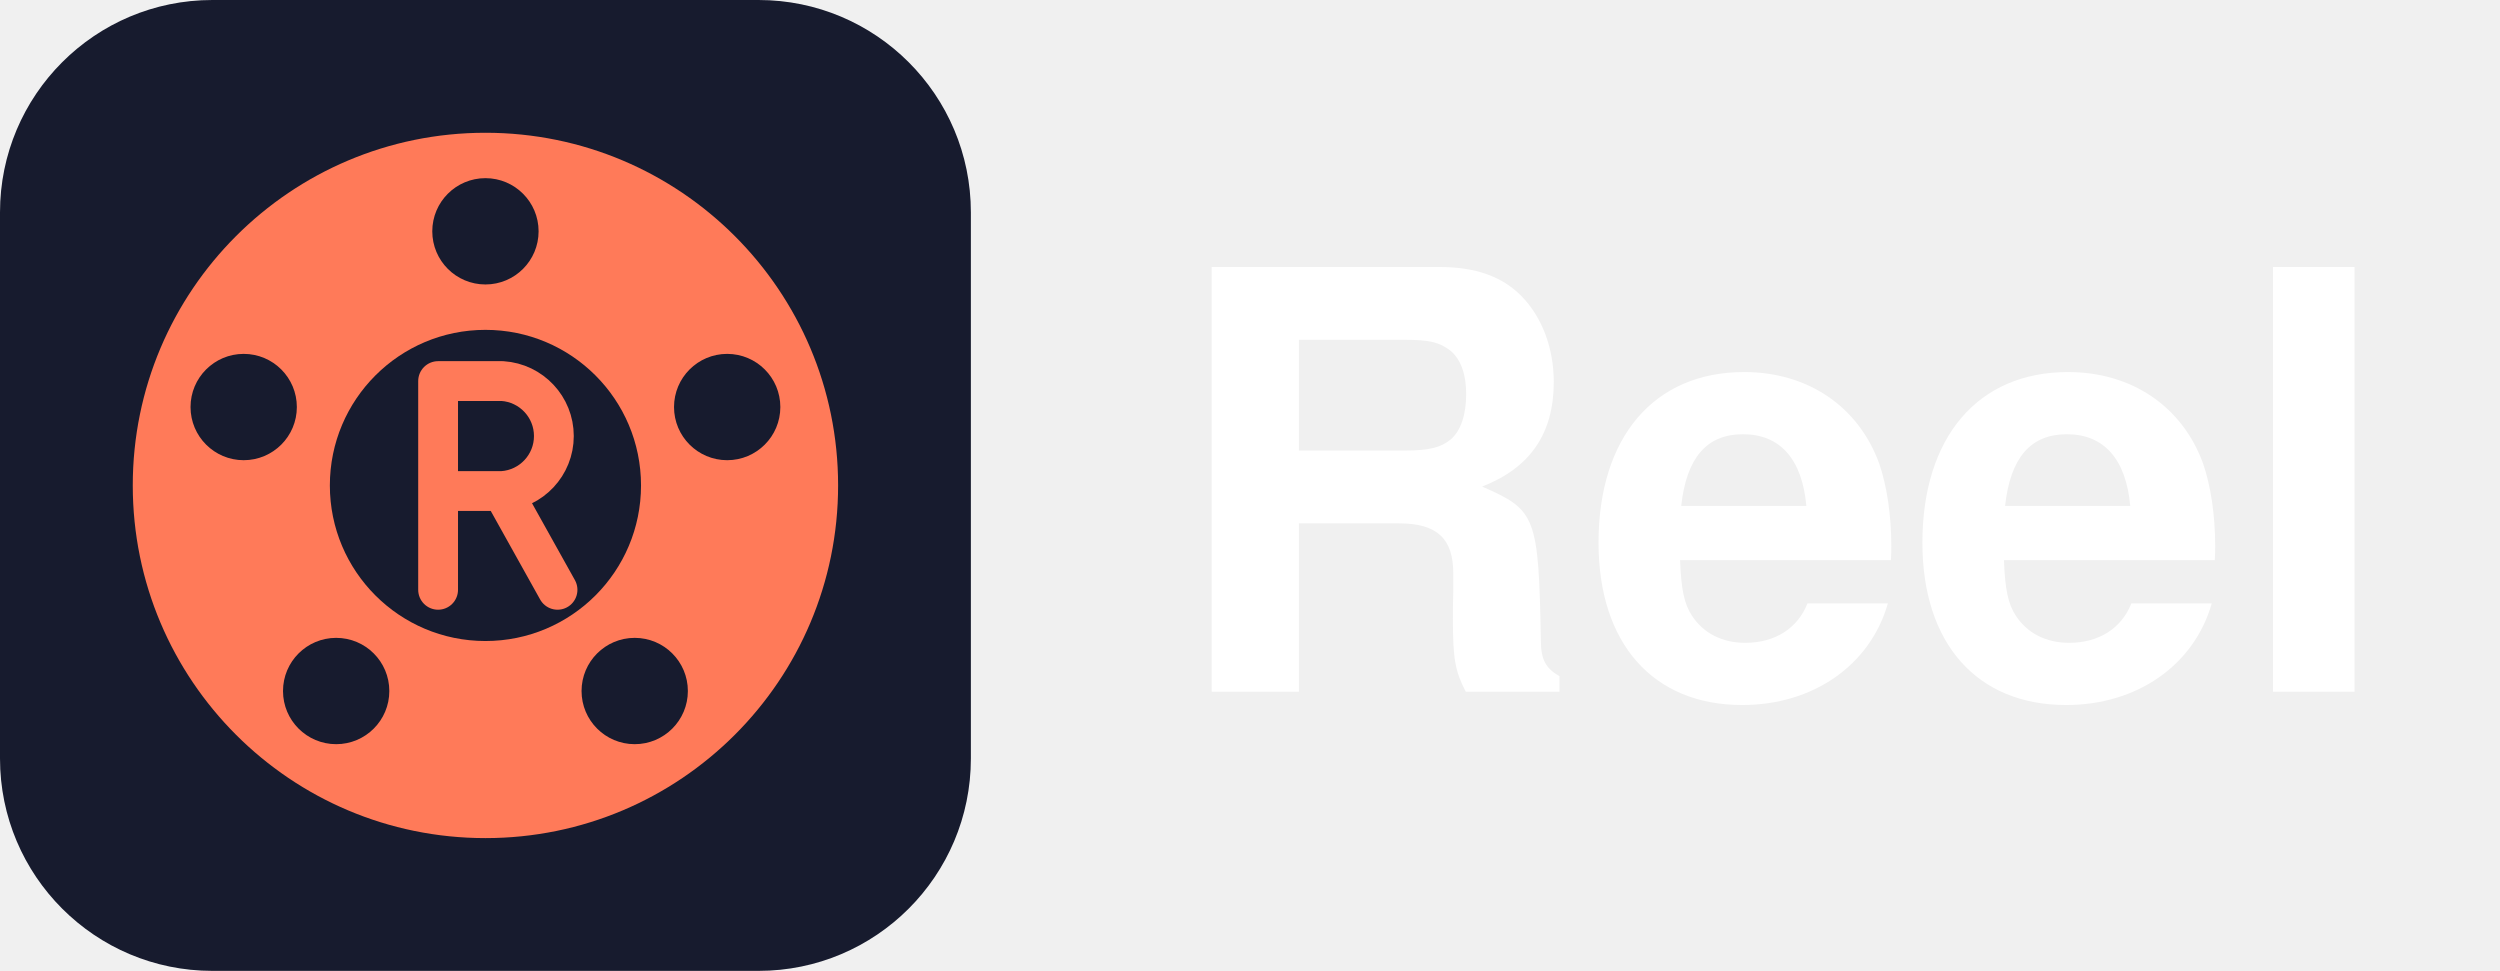
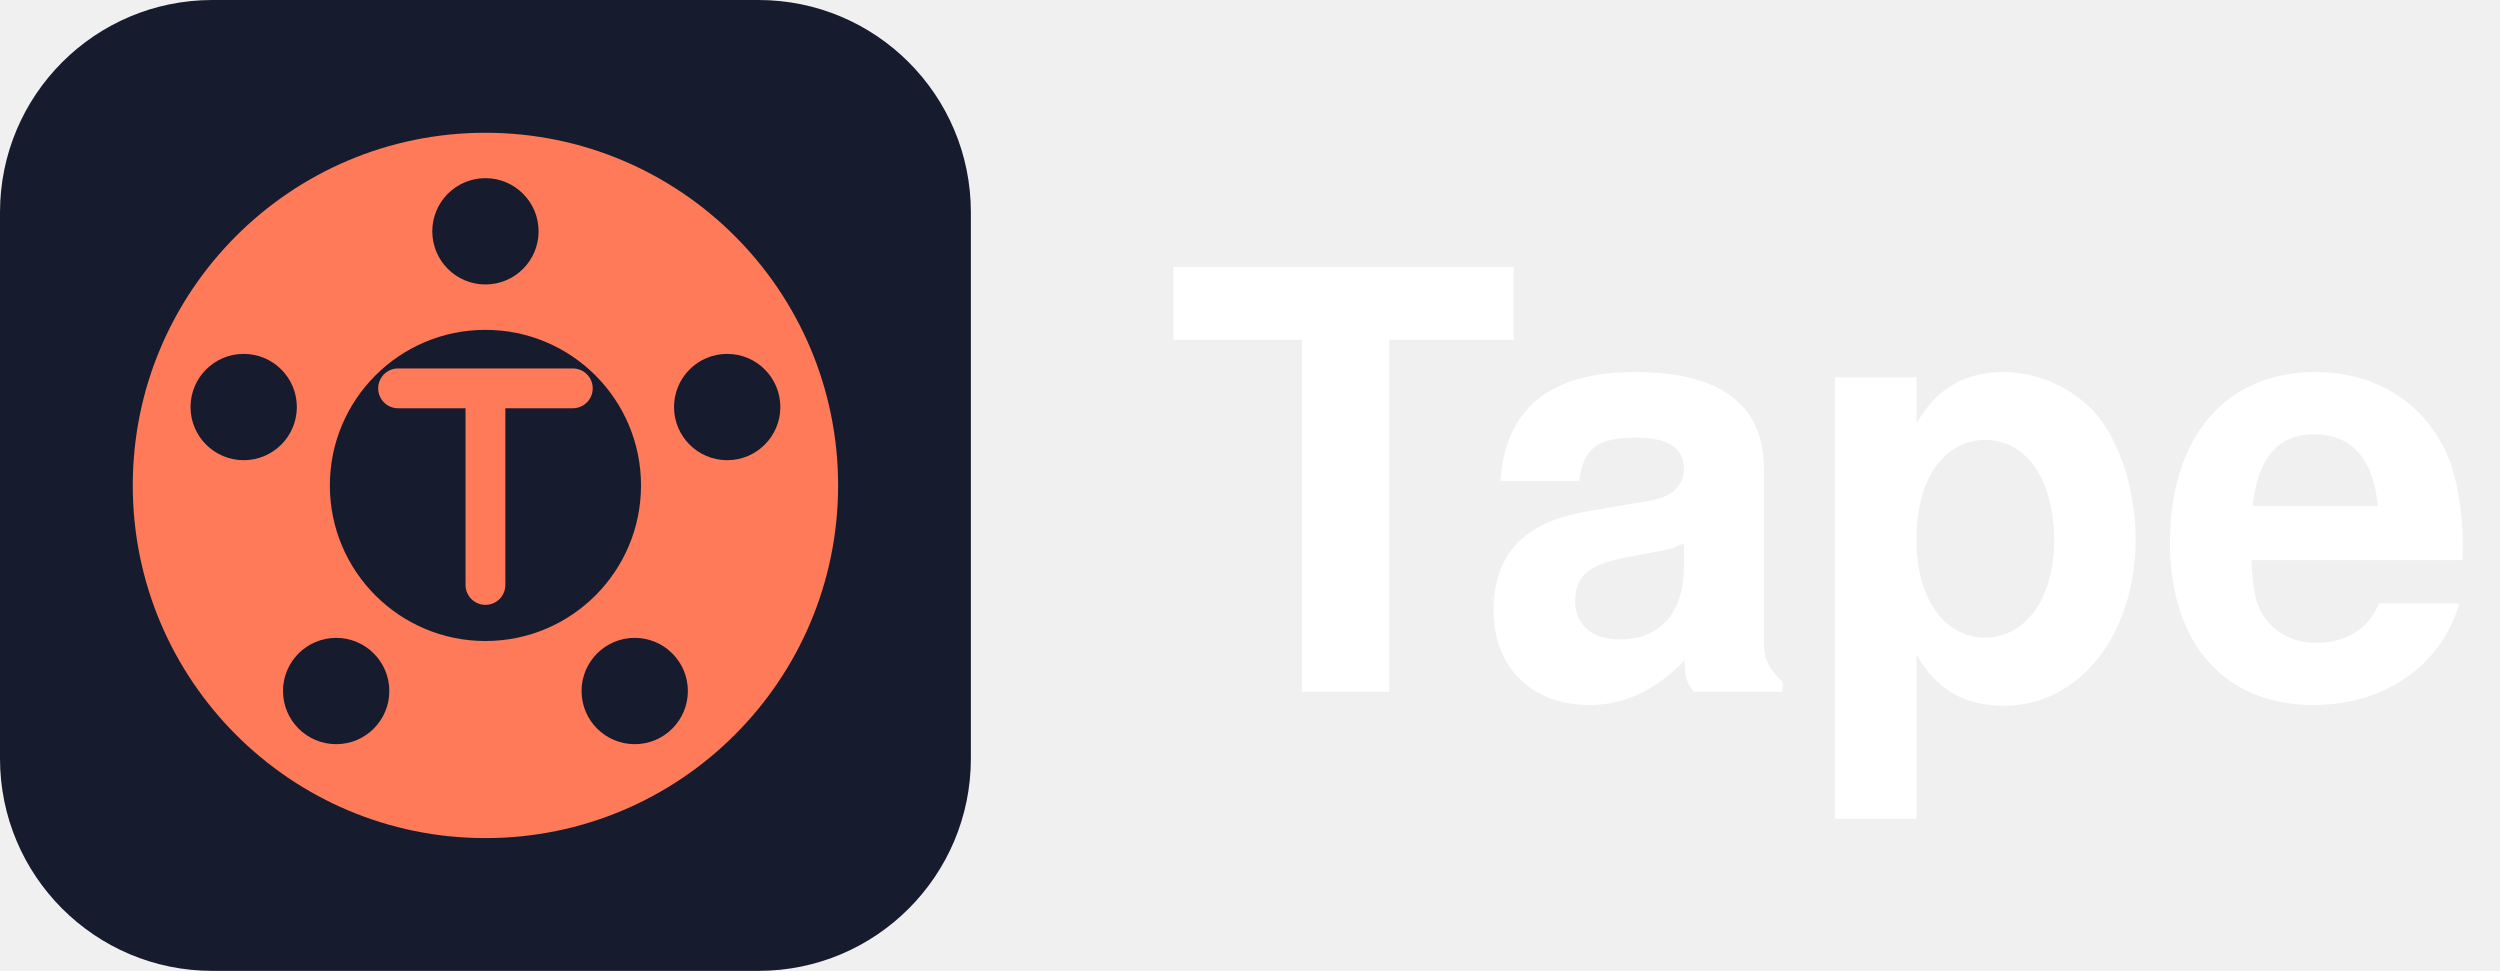
<svg xmlns="http://www.w3.org/2000/svg" width="103" height="40" viewBox="0 0 103 40" fill="none">
  <rect width="40" height="40" rx="8.75" fill="#171B2E" />
  <circle cx="20" cy="20" r="14.53" fill="#FF7A59" />
  <circle cx="20" cy="9.53" r="2.19" fill="#171B2E" />
  <circle cx="29.96" cy="16.77" r="2.19" fill="#171B2E" />
  <circle cx="26.15" cy="28.47" r="2.19" fill="#171B2E" />
  <circle cx="13.85" cy="28.47" r="2.19" fill="#171B2E" />
  <circle cx="10.04" cy="16.77" r="2.19" fill="#171B2E" />
  <circle cx="20" cy="20" r="6.41" fill="#171B2E" />
-   <path d="M18.05 24.3V15.7H20.7A2.27 2.27 0 0 1 20.7 20.23H18.05M20.7 20.23L22.97 24.3" stroke="#FF7A59" stroke-width="1.64" stroke-linecap="round" stroke-linejoin="round" />
-   <text x="48" y="28.5" font-family="Helvetica Neue, Helvetica, Arial, sans-serif" font-weight="700" font-size="24" fill="#FFFFFF">Reel</text>
+   <path d="M16.4 16H23.6M20 16V24.1" stroke="#FF7A59" stroke-width="1.64" stroke-linecap="round" stroke-linejoin="round" />
+   <text x="48" y="28.5" font-family="Helvetica Neue, Helvetica, Arial, sans-serif" font-weight="700" font-size="24" fill="#FFFFFF">Tape</text>
</svg>
